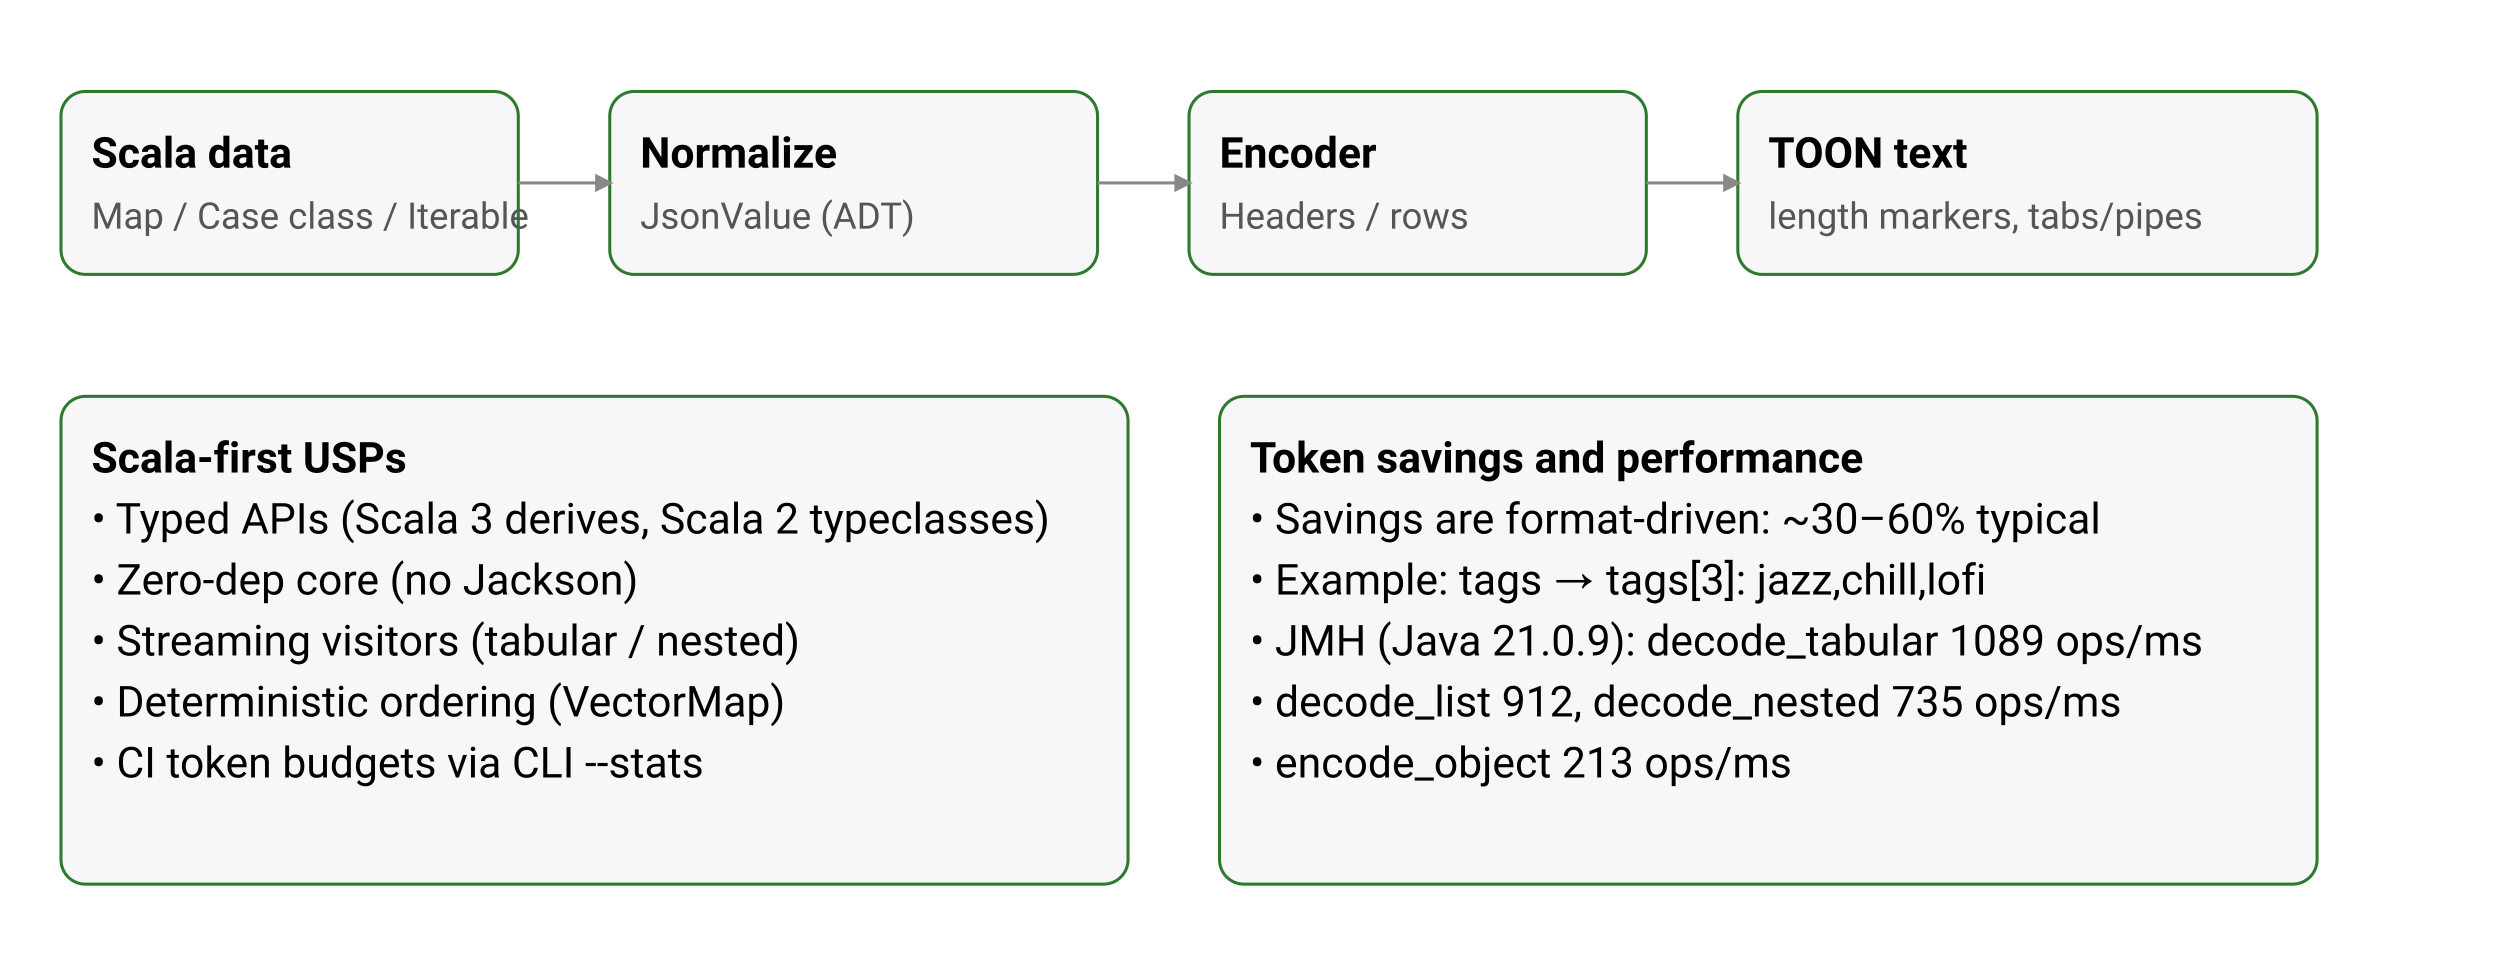
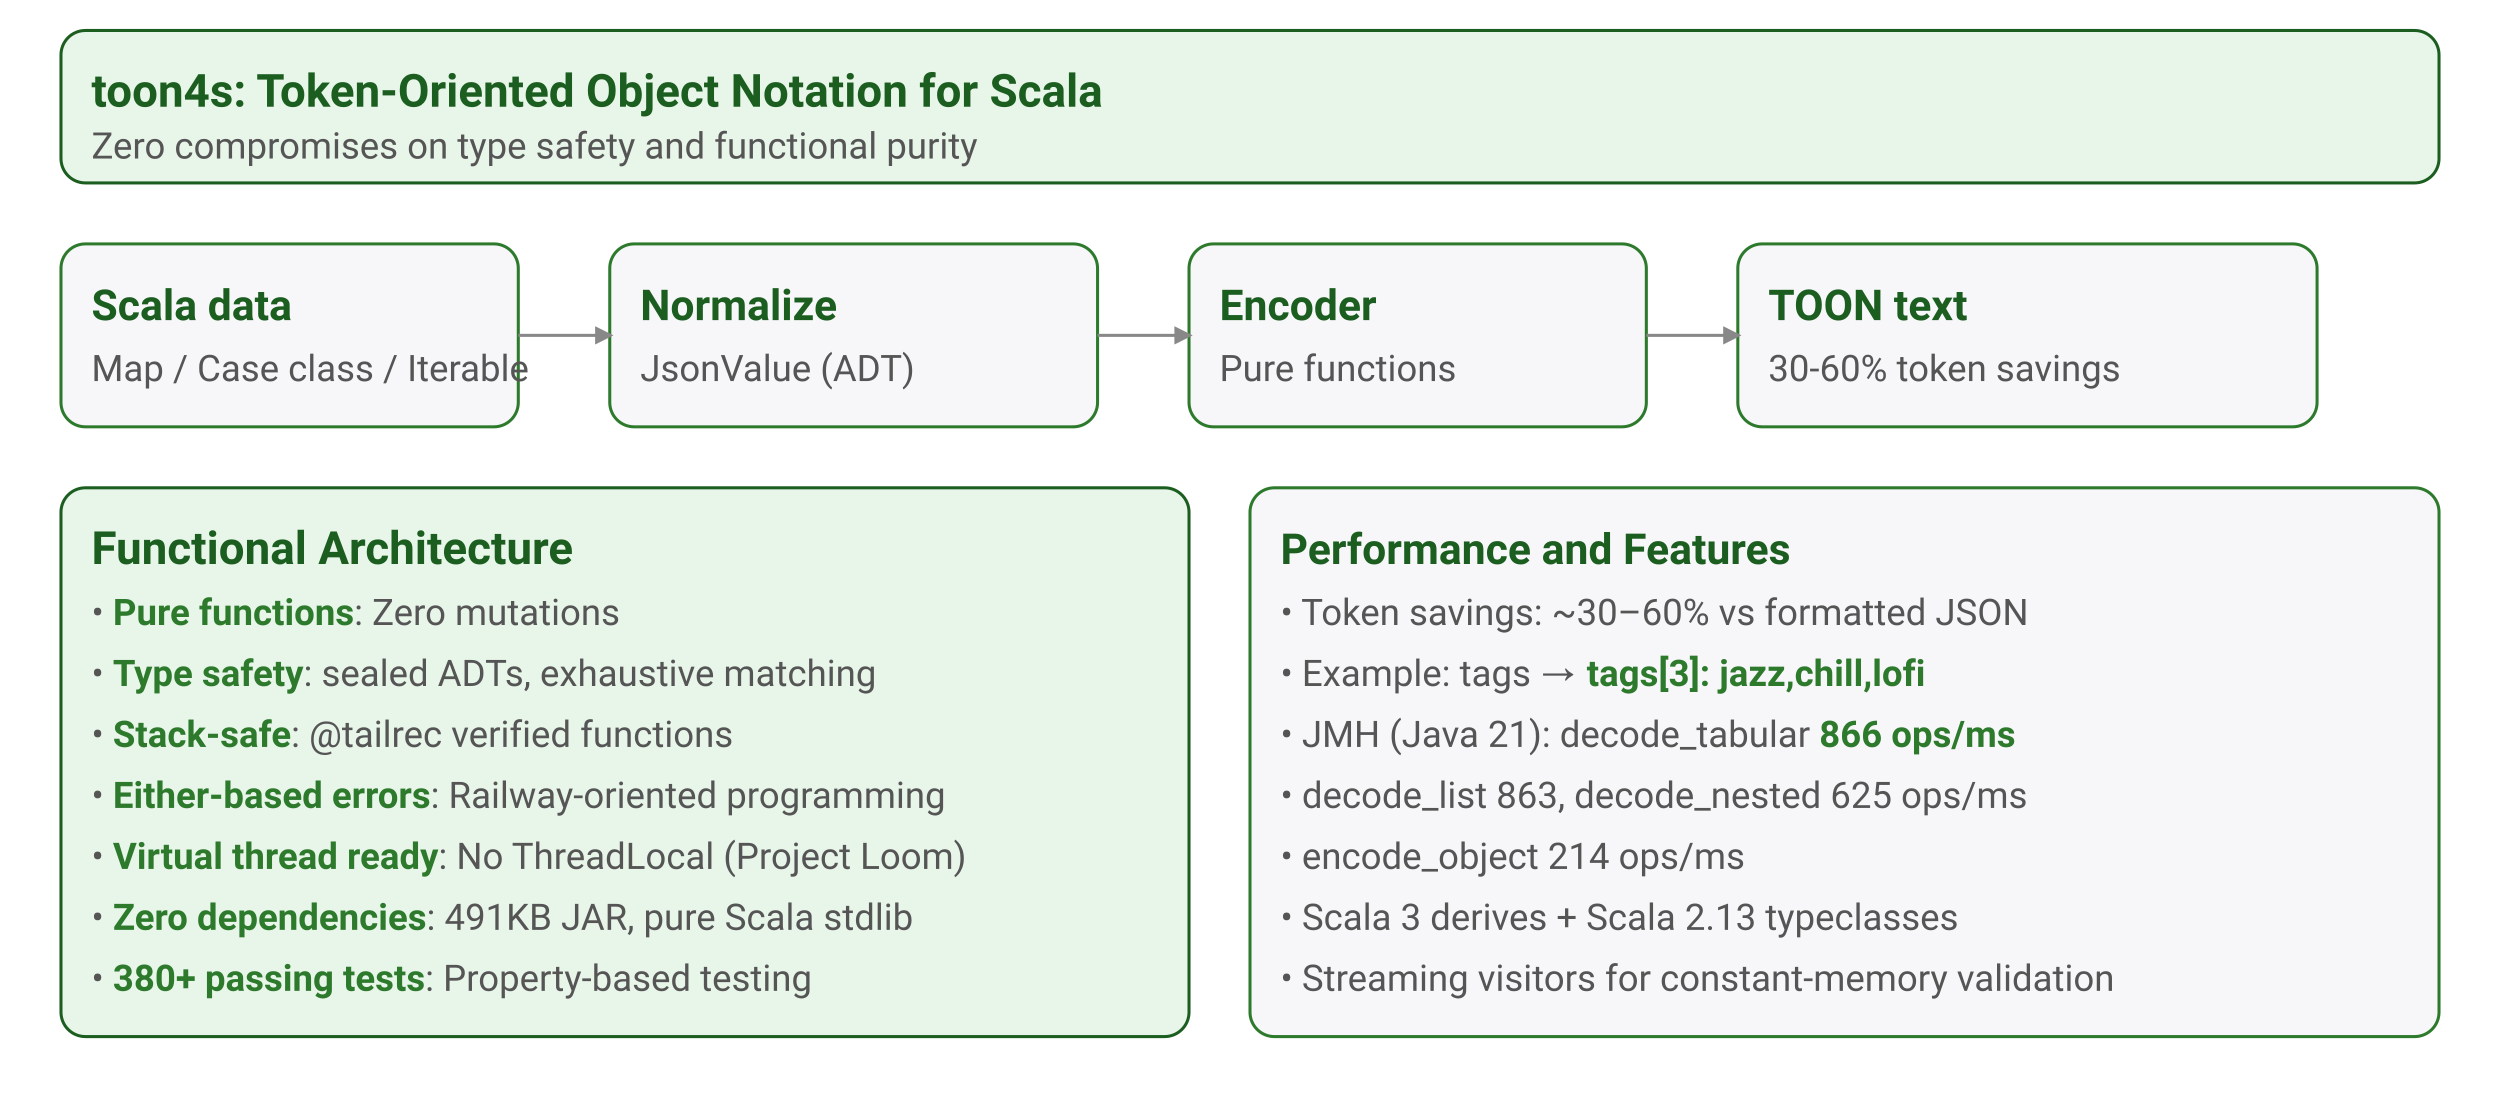
- <svg xmlns="http://www.w3.org/2000/svg" width="820" height="320" viewBox="0 0 820 320" font-family="-apple-system,Segoe UI,Roboto,Helvetica,Arial,sans-serif" font-size="14">
+ <svg xmlns="http://www.w3.org/2000/svg" width="820" height="360" viewBox="0 0 820 360" font-family="-apple-system,Segoe UI,Roboto,Helvetica,Arial,sans-serif" font-size="14">
  <defs>
    <style>
      .box { fill:#f7f7f9; stroke:#2d7a2d; rx:8; ry:8; }
-       .title { font-weight:bold; }
+       .box-fp { fill:#e8f5e9; stroke:#1b5e20; rx:8; ry:8; }
+       .title { font-weight:bold; fill:#1b5e20; }
+       .title-fp { font-weight:bold; fill:#1b5e20; font-size:15px; }
      .note { fill:#555; font-size:12px; }
      .edge { stroke:#888; marker-end: url(#arrow); }
+       .highlight { fill:#2d7a2d; font-weight:600; }
    </style>
    <marker id="arrow" viewBox="0 0 10 10" refX="8" refY="5" markerWidth="6" markerHeight="6" orient="auto-start-reverse">
      <path d="M 0 0 L 10 5 L 0 10 z" fill="#888" />
    </marker>
  </defs>
-   <rect x="20" y="30" width="150" height="60" class="box" />
-   <text x="30" y="55" class="title">Scala data</text>
-   <text x="30" y="75" class="note">Map / Case class / Iterable</text>
-   <rect x="200" y="30" width="160" height="60" class="box" />
-   <text x="210" y="55" class="title">Normalize</text>
-   <text x="210" y="75" class="note">JsonValue (ADT)</text>
-   <rect x="390" y="30" width="150" height="60" class="box" />
-   <text x="400" y="55" class="title">Encoder</text>
-   <text x="400" y="75" class="note">Headers / rows</text>
-   <rect x="570" y="30" width="190" height="60" class="box" />
-   <text x="580" y="55" class="title">TOON text</text>
-   <text x="580" y="75" class="note">length markers, tabs/pipes</text>
-   <line x1="170" y1="60" x2="200" y2="60" class="edge" />
-   <line x1="360" y1="60" x2="390" y2="60" class="edge" />
-   <line x1="540" y1="60" x2="570" y2="60" class="edge" />
-   <rect x="20" y="130" width="350" height="160" class="box" />
-   <text x="30" y="155" class="title">Scala-first USPs</text>
-   <text x="30" y="175">• Typed APIs (Scala 3 derives, Scala 2 typeclasses)</text>
-   <text x="30" y="195">• Zero-dep core (no Jackson)</text>
-   <text x="30" y="215">• Streaming visitors (tabular / nested)</text>
-   <text x="30" y="235">• Deterministic ordering (VectorMap)</text>
-   <text x="30" y="255">• CI token budgets via CLI --stats</text>
-   <rect x="400" y="130" width="360" height="160" class="box" />
-   <text x="410" y="155" class="title">Token savings and performance</text>
-   <text x="410" y="175">• Savings are format-driven: ~30–60% typical</text>
-   <text x="410" y="195">• Example: tags → tags[3]: jazz,chill,lofi</text>
-   <text x="410" y="215">• JMH (Java 21.0.9): decode_tabular 1089 ops/ms</text>
-   <text x="410" y="235">• decode_list 912, decode_nested 735 ops/ms</text>
-   <text x="410" y="255">• encode_object 213 ops/ms</text>
+   <rect x="20" y="10" width="780" height="50" class="box-fp" />
+   <text x="30" y="35" class="title-fp">toon4s: Token-Oriented Object Notation for Scala</text>
+   <text x="30" y="52" class="note">Zero compromises on type safety and functional purity</text>
+   <rect x="20" y="80" width="150" height="60" class="box" />
+   <text x="30" y="105" class="title">Scala data</text>
+   <text x="30" y="125" class="note">Map / Case class / Iterable</text>
+   <rect x="200" y="80" width="160" height="60" class="box" />
+   <text x="210" y="105" class="title">Normalize</text>
+   <text x="210" y="125" class="note">JsonValue (ADT)</text>
+   <rect x="390" y="80" width="150" height="60" class="box" />
+   <text x="400" y="105" class="title">Encoder</text>
+   <text x="400" y="125" class="note">Pure functions</text>
+   <rect x="570" y="80" width="190" height="60" class="box" />
+   <text x="580" y="105" class="title">TOON text</text>
+   <text x="580" y="125" class="note">30-60% token savings</text>
+   <line x1="170" y1="110" x2="200" y2="110" class="edge" />
+   <line x1="360" y1="110" x2="390" y2="110" class="edge" />
+   <line x1="540" y1="110" x2="570" y2="110" class="edge" />
+   <rect x="20" y="160" width="370" height="180" class="box-fp" />
+   <text x="30" y="185" class="title-fp">Functional Architecture</text>
+   <text x="30" y="205" class="note">• <tspan class="highlight">Pure functions</tspan>: Zero mutations</text>
+   <text x="30" y="225" class="note">• <tspan class="highlight">Type safety</tspan>: sealed ADTs, exhaustive matching</text>
+   <text x="30" y="245" class="note">• <tspan class="highlight">Stack-safe</tspan>: @tailrec verified functions</text>
+   <text x="30" y="265" class="note">• <tspan class="highlight">Either-based errors</tspan>: Railway-oriented programming</text>
+   <text x="30" y="285" class="note">• <tspan class="highlight">Virtual thread ready</tspan>: No ThreadLocal (Project Loom)</text>
+   <text x="30" y="305" class="note">• <tspan class="highlight">Zero dependencies</tspan>: 491KB JAR, pure Scala stdlib</text>
+   <text x="30" y="325" class="note">• <tspan class="highlight">380+ passing tests</tspan>: Property-based testing</text>
+   <rect x="410" y="160" width="390" height="180" class="box" />
+   <text x="420" y="185" class="title">Performance and Features</text>
+   <text x="420" y="205" class="note">• Token savings: ~30–60% vs formatted JSON</text>
+   <text x="420" y="225" class="note">• Example: tags → <tspan class="highlight">tags[3]: jazz,chill,lofi</tspan>
+   </text>
+   <text x="420" y="245" class="note">• JMH (Java 21): decode_tabular <tspan class="highlight">866 ops/ms</tspan>
+   </text>
+   <text x="420" y="265" class="note">• decode_list 863, decode_nested 625 ops/ms</text>
+   <text x="420" y="285" class="note">• encode_object 214 ops/ms</text>
+   <text x="420" y="305" class="note">• Scala 3 derives + Scala 2.13 typeclasses</text>
+   <text x="420" y="325" class="note">• Streaming visitors for constant-memory validation</text>
</svg>
